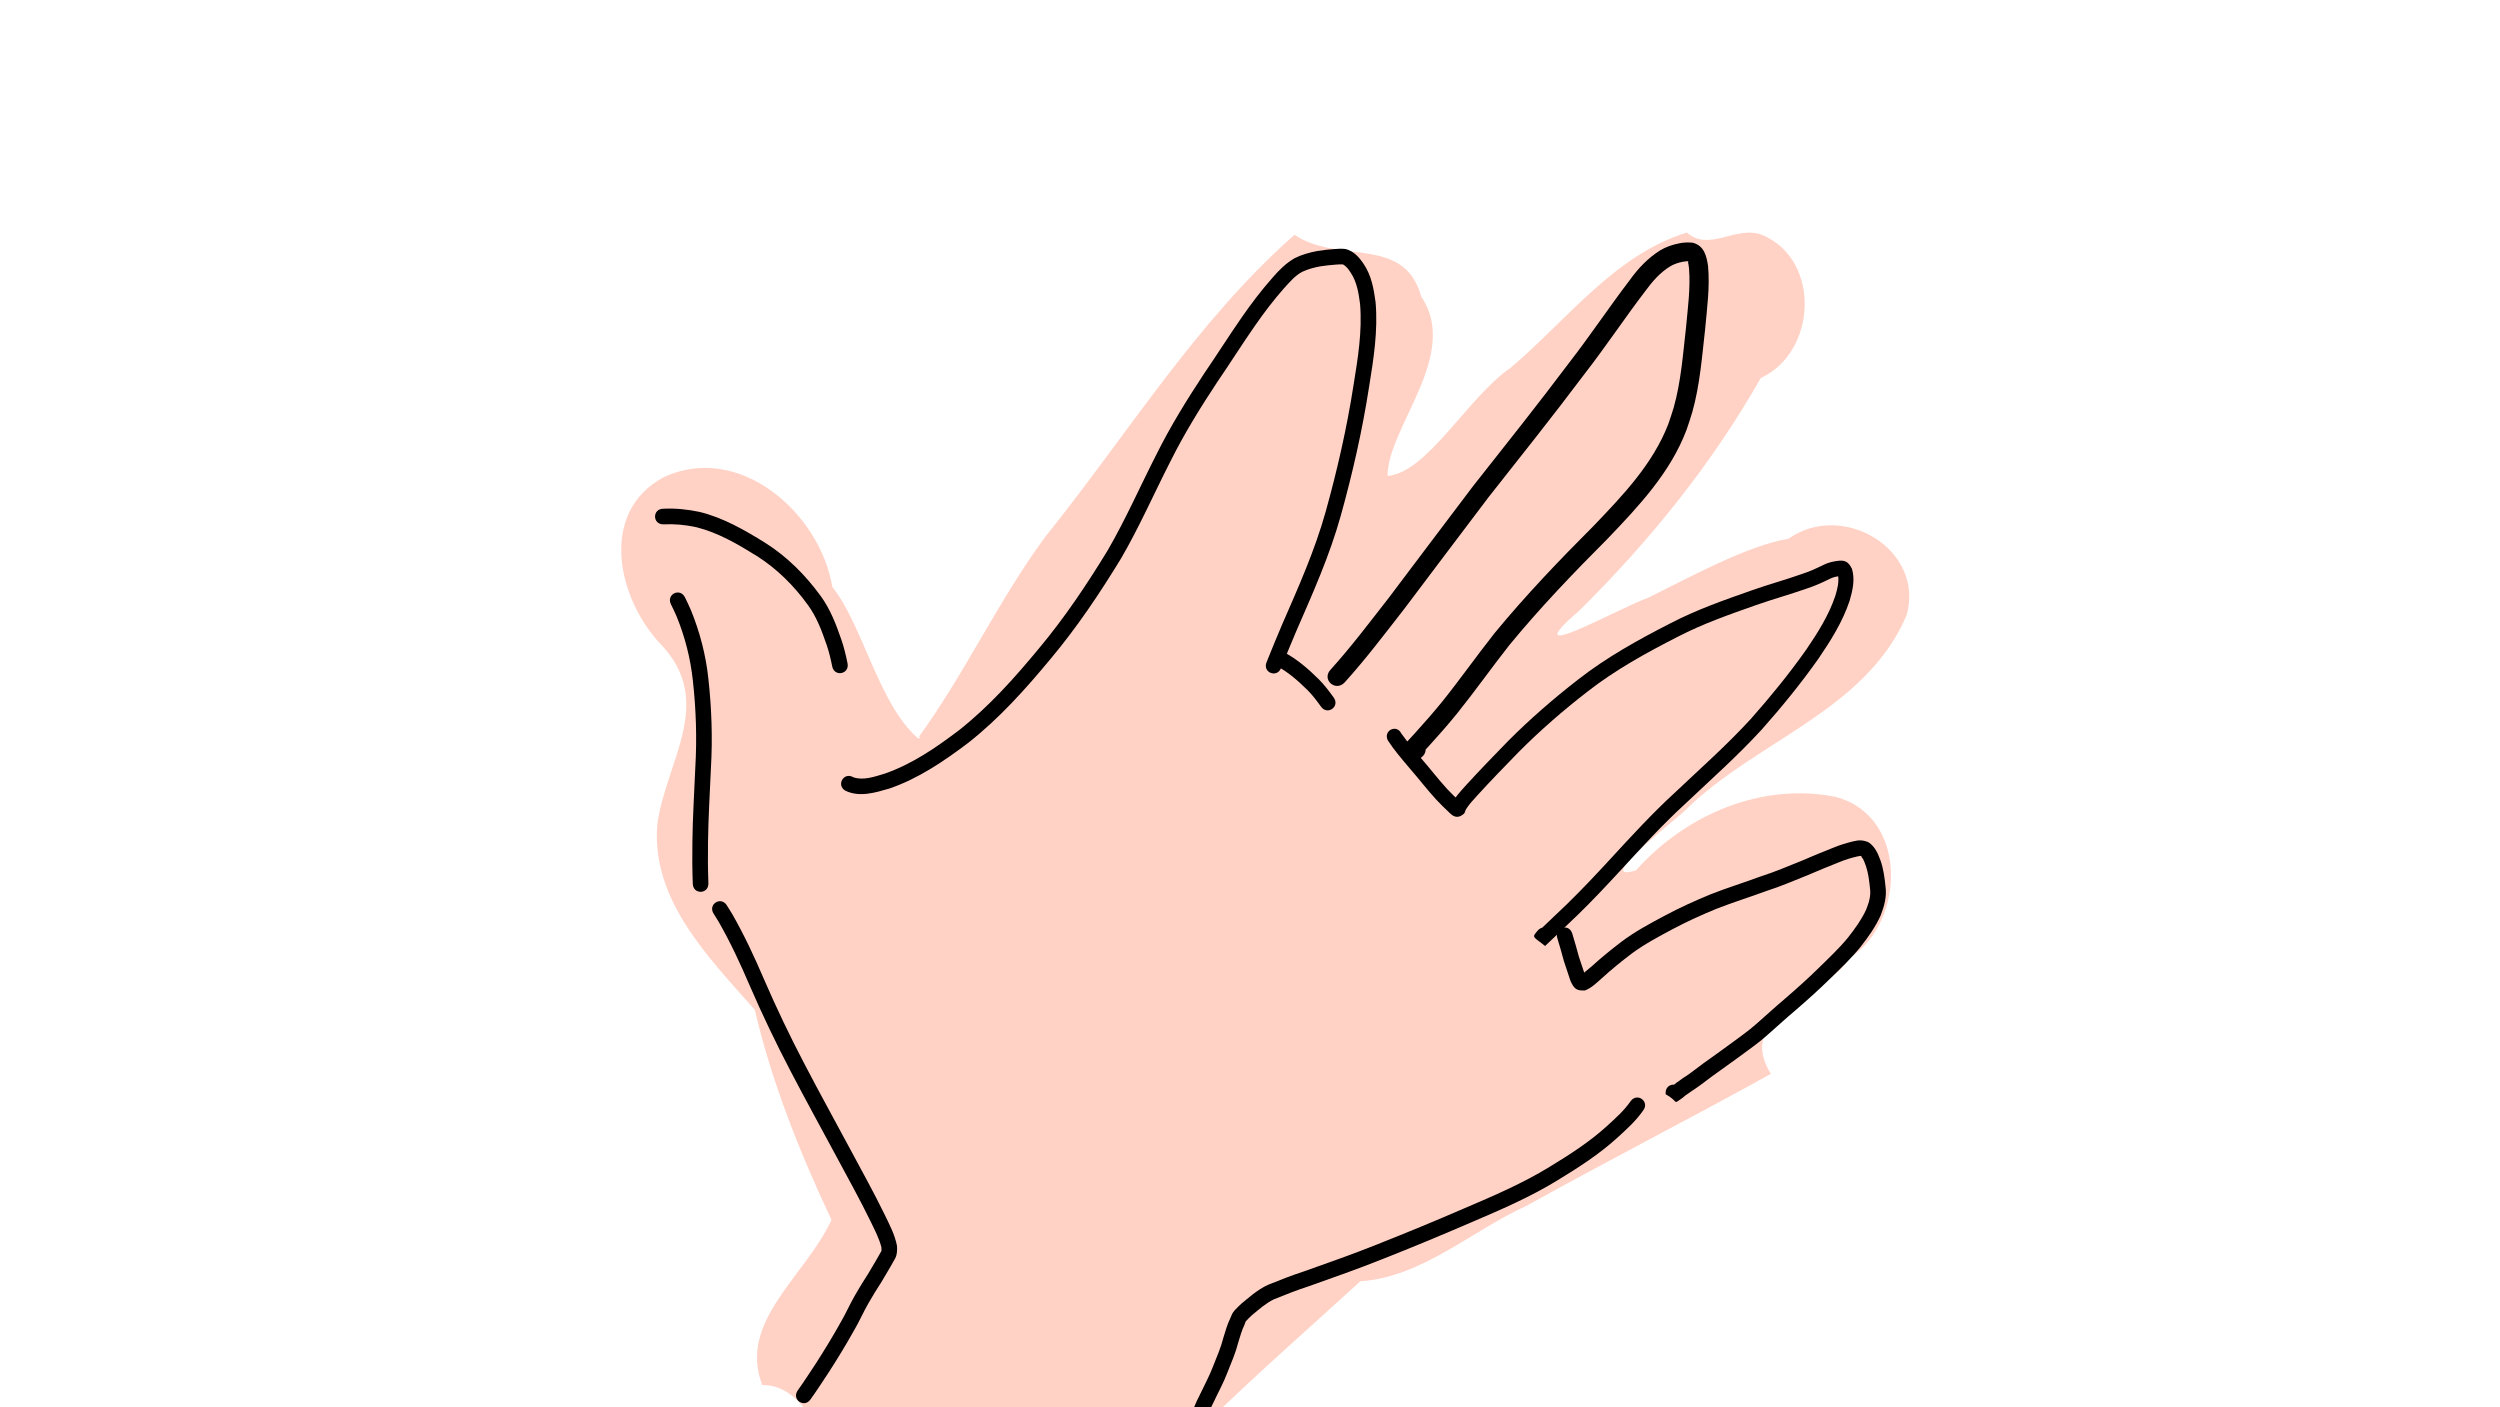
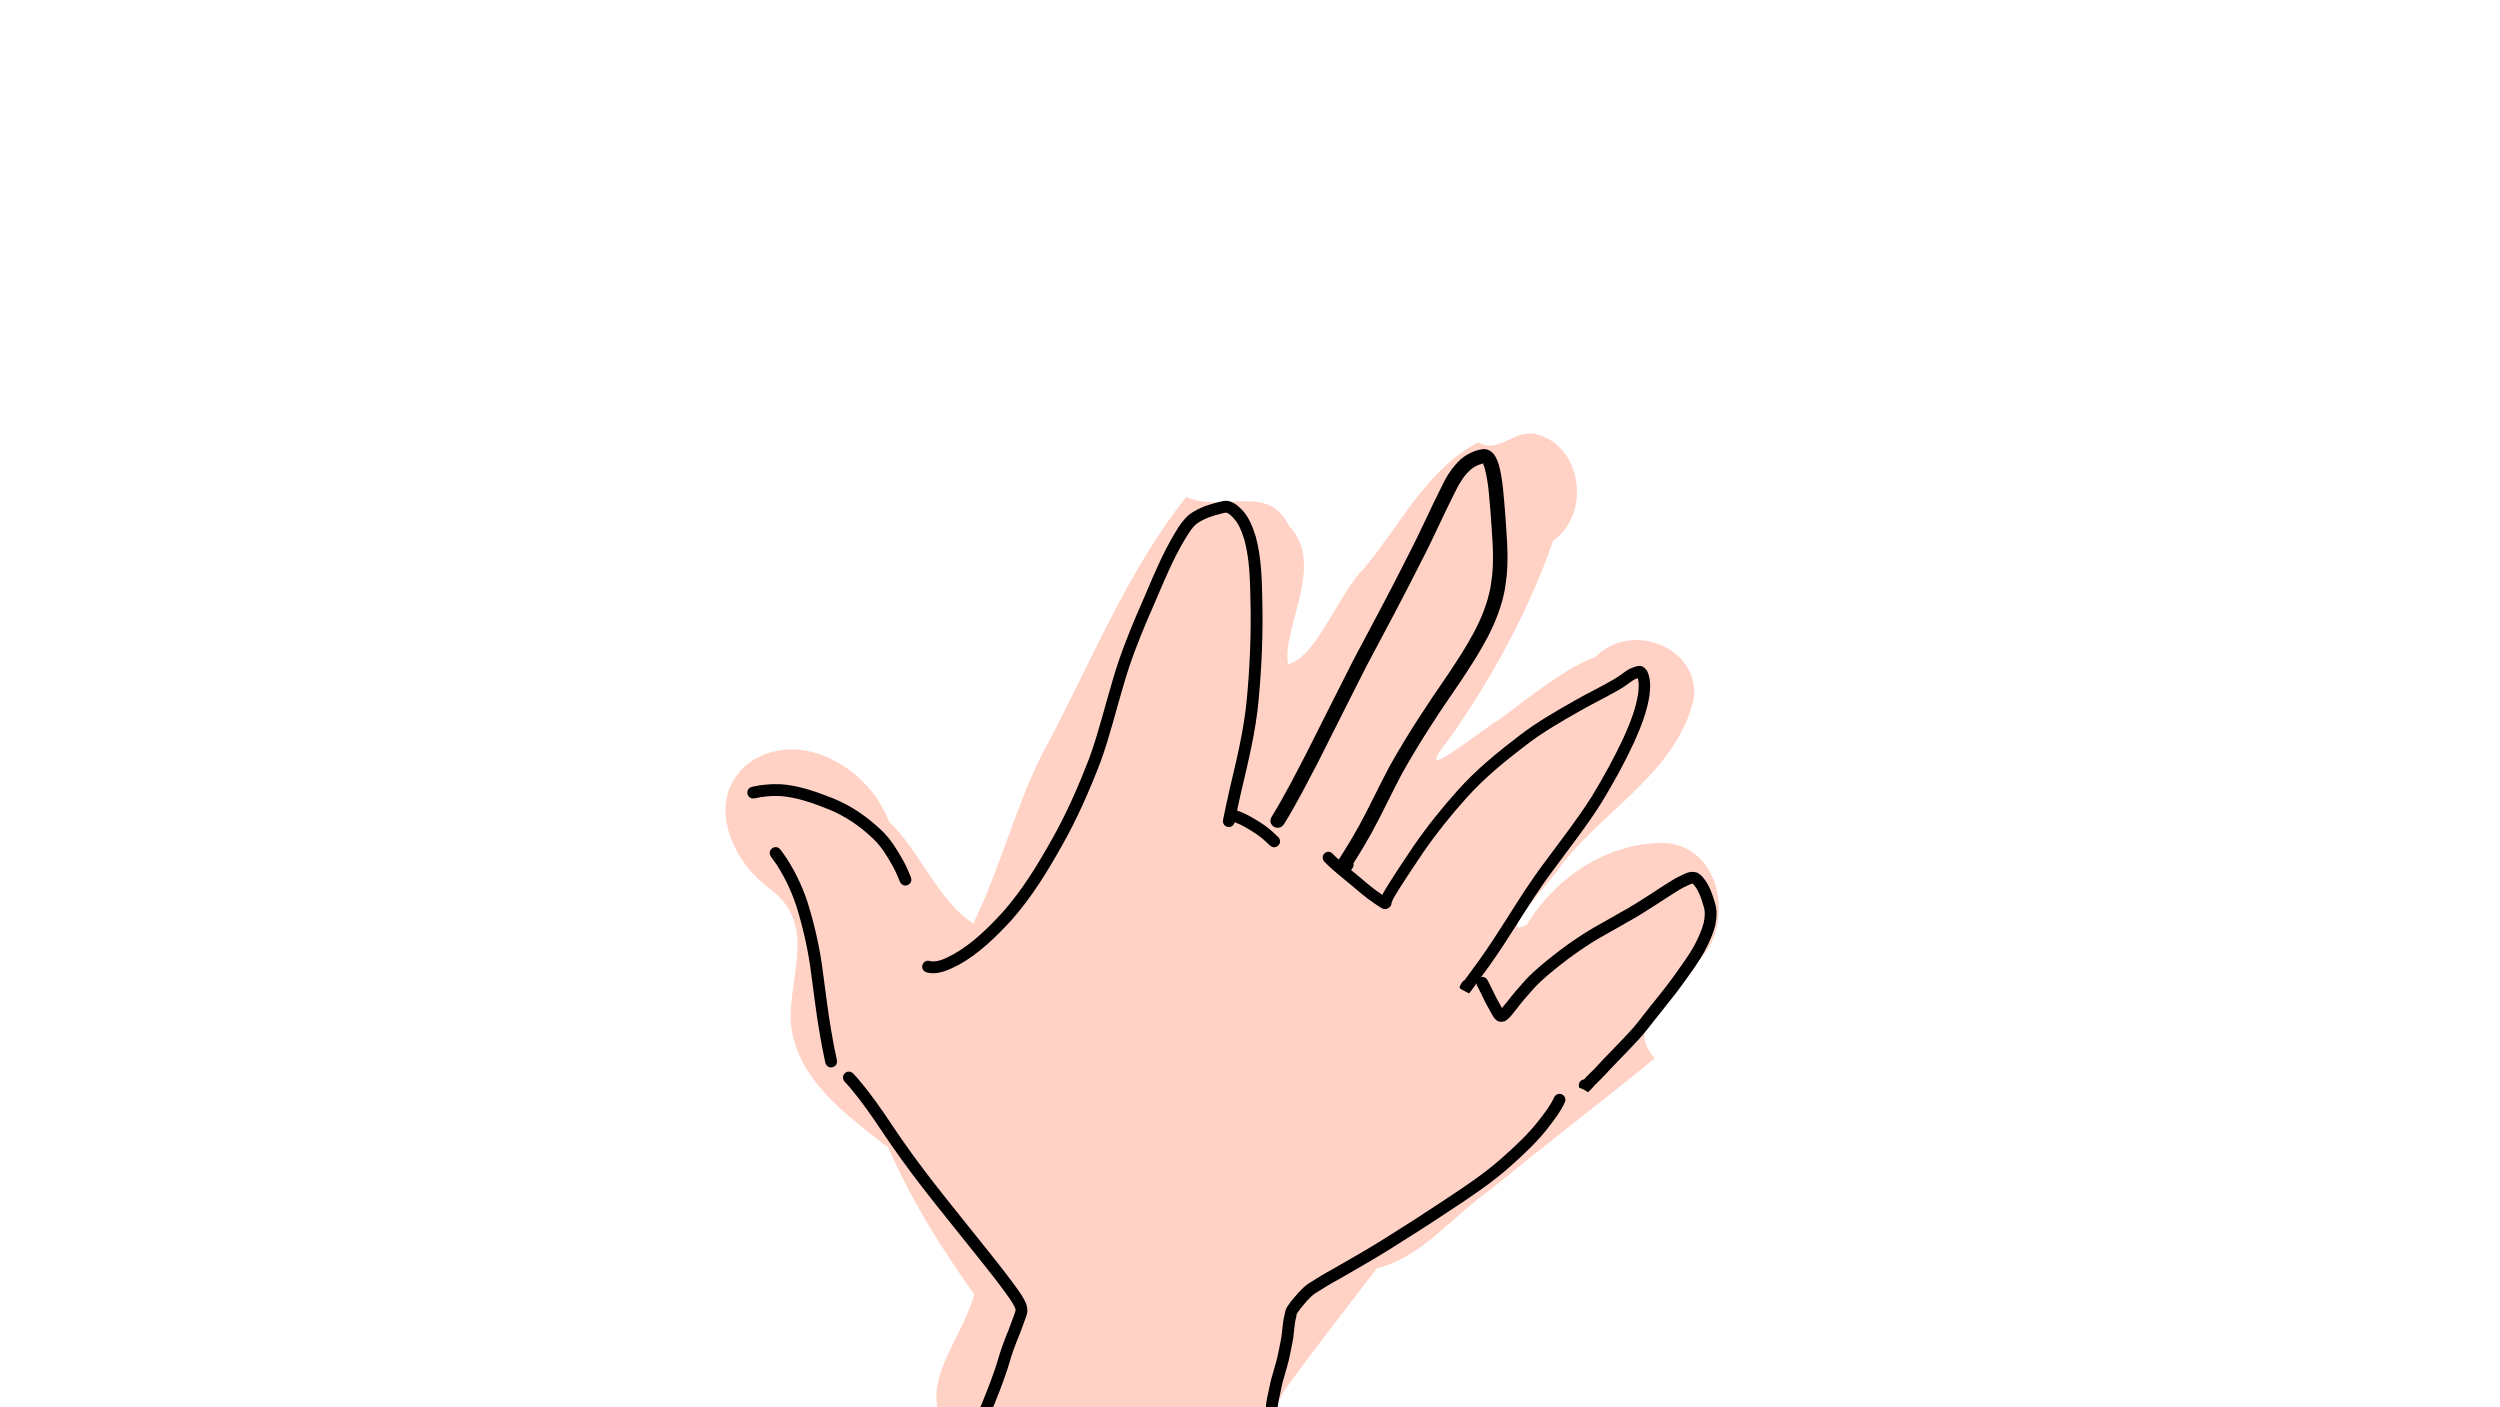
<svg xmlns="http://www.w3.org/2000/svg" width="1280" height="720" viewBox="0 0 1280 720" id="svg4384" version="1.1">
  <defs id="defs4386" />
  <g id="layer1" transform="translate(0,-332.3622)">
-     <path style="opacity:1;fill:#ffd2c5;fill-opacity:1;fill-rule:nonzero;stroke:none;stroke-width:10;stroke-linecap:butt;stroke-linejoin:miter;stroke-miterlimit:4;stroke-dasharray:none;stroke-dashoffset:0;stroke-opacity:1" d="m 863.646,451.423 c -37.177,11.518 -61.546,45.112 -90.356,69.354 -21.44,14.608 -42.602,53.724 -62.873,55.249 0.043,-24.878 37.445,-62.265 17.208,-91.896 -8.633,-31.518 -42.226,-16.332 -64.83,-31.555 -50.478,44.493 -85.664,102.476 -127.512,154.496 -24.247,32.8 -41.319,70.402 -65.336,103.221 -20.028,-17.327 -28.159,-57.859 -43.799,-77.418 -6.232,-37.733 -47.487,-74.178 -86.254,-56.243 -34.125,18.309 -23.436,63.498 -0.643,86.575 26.685,29.231 1.626,59.506 -2.666,90.909 -3.545,38.769 26.262,68.488 49.87,95.279 8.7,37.276 23.029,72.989 39.268,107.564 -13.472,29.043 -48.104,52.101 -35.406,84.588 16.026,-0.383 26.561,17.129 27.221,24.741 32.355,-16.677 51.288,6.752 75.775,23.637 21.533,0.759 30.581,-29.514 49.875,-6.619 29.27,5.308 58.387,2.637 76.473,-24.272 24.971,-24.245 51.14,-47.188 76.836,-70.649 31.775,-2.171 56.971,-25.943 85.221,-38.722 41.232,-22.923 84.366,-45.008 124.955,-67.47 -18.786,-30.319 26.979,-38.283 40.773,-59.646 28.328,-18.776 29.458,-72.635 -7.762,-82.224 -38.001,-7.496 -76.764,9.263 -102.029,37.618 -21.81,6.915 16.644,-22.973 24.81,-30.293 35.712,-35.852 92.794,-50.91 113.76,-100.387 9.317,-33.565 -32.808,-58.661 -60.477,-39.074 -20.654,3.413 -49.043,18.878 -71.946,30.244 -15.168,5.386 -69.499,36.17 -35.291,6.669 35.97,-35.542 68.016,-75.162 93.007,-119.197 28.606,-13.156 31.013,-60.221 0.957,-73.169 -13.517,-5.396 -27.257,8.922 -38.828,-1.311 z m -24.121,20.277 c -0.266,1.502 -3.114,4.491 0,0 z M 351.643,636.606 c 1.609,1.41 0.646,0.753 0,0 z m 595.539,33.115 c -0.16,0.242 -1.129,0.279 0,0 z M 470.979,709.544 c 0.483,1.632 -2.452,0.606 0,0 z" id="path4960" />
-     <path style="opacity:1;fill:black;fill-opacity:1;fill-rule:nonzero;stroke:none;stroke-width:10;stroke-linecap:butt;stroke-linejoin:miter;stroke-miterlimit:4;stroke-dasharray:none;stroke-dashoffset:0;stroke-opacity:1" id="path4936" d="m 408.369,1044.355 c 3.257,-4.525 6.24,-9.232 9.337,-13.866 4.318,-6.741 8.508,-13.561 12.406,-20.554 2.825,-4.775 5.018,-9.87 7.802,-14.666 2.089,-3.704 4.377,-7.294 6.669,-10.876 1.522,-2.591 3.037,-5.181 4.574,-7.763 0.762,-1.3 1.497,-2.616 2.221,-3.937 -0.132,-0.005 0.005,-1.233 -0.086,-1.723 -1.234,-4.713 -3.542,-9.091 -5.657,-13.456 -5.338,-10.955 -11.275,-21.601 -17.029,-32.339 -7.928,-14.778 -16.048,-29.453 -23.795,-44.327 -7.497,-14.33 -14.484,-28.918 -20.911,-43.757 -4.822,-11.236 -9.952,-22.337 -16.047,-32.943 -0.837,-1.343 -1.674,-2.686 -2.511,-4.03 -2.989,-4.802 3.802,-9.03 6.792,-4.228 l 0,0 c 0.886,1.425 1.772,2.851 2.659,4.276 6.23,10.874 11.522,22.228 16.45,33.746 6.348,14.666 13.259,29.079 20.665,43.24 7.732,14.847 15.839,29.492 23.751,44.243 5.806,10.834 11.795,21.576 17.178,32.631 2.525,5.214 5.329,10.474 6.423,16.211 0.139,2.163 0.113,4.31 -0.865,6.3 -0.771,1.406 -1.553,2.805 -2.365,4.188 -1.583,2.652 -3.131,5.322 -4.707,7.979 -2.232,3.487 -4.461,6.981 -6.493,10.589 -2.772,4.744 -4.901,9.821 -7.729,14.537 -4.006,7.179 -8.303,14.186 -12.743,21.105 -3.097,4.629 -6.075,9.335 -9.331,13.856 -3.138,4.707 -9.794,0.269 -6.656,-4.438 z" />
-     <path style="opacity:1;fill:black;fill-opacity:1;fill-rule:nonzero;stroke:none;stroke-width:10;stroke-linecap:butt;stroke-linejoin:miter;stroke-miterlimit:4;stroke-dasharray:none;stroke-dashoffset:0;stroke-opacity:1" id="path4938" d="m 354.706,784.835 c -0.275,-7.139 -0.316,-14.274 -0.198,-21.416 0.142,-12.716 0.966,-25.41 1.492,-38.112 0.876,-14.906 0.38,-29.784 -1.268,-44.61 -1.222,-11.314 -4.037,-22.301 -8.342,-32.816 -1.967,-4.337 -0.997,-2.28 -2.893,-6.179 -2.471,-5.089 4.725,-8.583 7.196,-3.495 l 0,0 c 2.031,4.186 0.99,1.971 3.104,6.653 4.553,11.21 7.597,22.9 8.885,34.955 1.682,15.229 2.208,30.512 1.31,45.822 -0.524,12.636 -1.344,25.264 -1.487,37.914 -0.117,7.03 -0.075,14.053 0.197,21.08 0.144,5.655 -7.853,5.859 -7.997,0.204 z" />
-     <path style="opacity:1;fill:black;fill-opacity:1;fill-rule:nonzero;stroke:none;stroke-width:10;stroke-linecap:butt;stroke-linejoin:miter;stroke-miterlimit:4;stroke-dasharray:none;stroke-dashoffset:0;stroke-opacity:1" id="path4940" d="m 339.624,592.833 c 6.265,-0.319 12.385,0.34 18.511,1.617 12.156,2.956 23.04,9.261 33.576,15.79 11.289,7.127 20.641,16.522 28.462,27.253 4.882,6.7 7.846,14.366 10.519,22.127 1.423,4.026 2.39,8.186 3.245,12.363 1.133,5.542 -6.705,7.145 -7.838,1.603 l 0,0 c -0.784,-3.838 -1.661,-7.662 -2.971,-11.361 -2.415,-7.013 -5.016,-13.972 -9.428,-20.032 -7.174,-9.92 -15.816,-18.566 -26.206,-25.156 -9.741,-6.051 -19.788,-11.952 -31.014,-14.761 -5.579,-1.2 -11.146,-1.736 -16.856,-1.444 -5.657,0 -5.657,-8 0,-8 z" />
-     <path style="opacity:1;fill:black;fill-opacity:1;fill-rule:nonzero;stroke:none;stroke-width:10;stroke-linecap:butt;stroke-linejoin:miter;stroke-miterlimit:4;stroke-dasharray:none;stroke-dashoffset:0;stroke-opacity:1" id="path4942" d="m 436.921,730.325 c 5.211,1.815 11.103,-0.399 16.118,-1.89 13.98,-4.871 26.122,-13.235 37.825,-22.085 15.438,-12.159 28.569,-26.859 41.045,-41.954 13.199,-15.778 24.628,-32.866 35.32,-50.405 9.162,-15.852 16.529,-32.632 24.844,-48.924 7.158,-14.397 15.618,-28.076 24.467,-41.48 6.566,-9.583 12.746,-19.426 19.385,-28.959 4.828,-6.967 9.972,-13.721 15.585,-20.074 3.355,-3.898 6.962,-7.502 11.446,-10.059 3.645,-1.787 7.512,-2.865 11.484,-3.611 2.966,-0.495 5.958,-0.796 8.955,-1.022 1.867,-0.175 3.711,-0.223 5.57,-9e-4 4.184,1.092 6.881,4.183 9.217,7.627 3.964,5.84 5.186,12.689 6.11,19.541 1.301,14.613 -1.017,29.178 -3.35,43.56 -3.45,22.257 -8.445,44.201 -14.489,65.884 -5.668,20.33 -14.294,39.606 -22.702,58.901 -2.709,6.318 -5.29,12.69 -7.864,19.064 -2.118,5.245 -9.536,2.25 -7.418,-2.996 l 0,0 c 2.601,-6.441 5.21,-12.88 7.948,-19.264 8.26,-18.956 16.753,-37.885 22.33,-57.854 5.97,-21.396 10.892,-43.054 14.298,-65.017 2.213,-13.609 4.454,-27.388 3.317,-41.221 -0.74,-5.638 -1.591,-11.328 -4.833,-16.154 -1.088,-1.667 -2.127,-3.168 -3.88,-4.178 -1.104,-0.092 -2.456,-0.005 -3.653,0.087 -2.708,0.204 -5.412,0.472 -8.094,0.91 -3.138,0.576 -6.181,1.394 -9.083,2.751 -3.76,1.947 -6.481,5.299 -9.316,8.353 -5.414,6.117 -10.358,12.637 -15.014,19.347 -6.604,9.477 -12.74,19.269 -19.273,28.795 -8.688,13.154 -16.994,26.578 -24.018,40.709 -8.409,16.47 -15.846,33.442 -25.139,49.452 -10.896,17.863 -22.541,35.266 -35.985,51.338 -12.879,15.567 -26.441,30.717 -42.388,43.239 -12.481,9.42 -25.463,18.274 -40.392,23.377 -7.243,2.107 -15.278,4.592 -22.489,1.075 -4.851,-2.91 -0.735,-9.77 4.116,-6.86 z" />
-     <path style="opacity:1;fill:black;fill-opacity:1;fill-rule:nonzero;stroke:none;stroke-width:10;stroke-linecap:butt;stroke-linejoin:miter;stroke-miterlimit:4;stroke-dasharray:none;stroke-dashoffset:0;stroke-opacity:1" id="path4944" d="m 657.998,666.617 c 6.43,3.479 11.886,8.309 17.075,13.391 2.918,2.895 5.388,6.183 7.788,9.506 3.309,4.588 -3.179,9.268 -6.488,4.68 l 0,0 c -2.131,-2.958 -4.31,-5.894 -6.9,-8.474 -4.735,-4.649 -9.698,-9.086 -15.59,-12.243 -4.851,-2.91 -0.735,-9.77 4.116,-6.86 z" />
-     <path style="opacity:1;fill:black;fill-opacity:1;fill-rule:nonzero;stroke:none;stroke-width:10;stroke-linecap:butt;stroke-linejoin:miter;stroke-miterlimit:4;stroke-dasharray:none;stroke-dashoffset:0;stroke-opacity:1" id="path4946" d="m 681.216,675.282 c 10.576,-11.721 20.069,-24.327 29.765,-36.742 14.464,-19.09 28.766,-38.296 43.281,-57.35 16.535,-20.97 33.191,-41.847 49.212,-63.198 10.719,-13.798 20.372,-28.342 30.963,-42.227 4.28,-5.975 9.295,-11.278 15.579,-15.226 2.936,-1.759 6.185,-2.861 9.536,-3.553 2.346,-0.497 4.697,-0.595 7.074,-0.369 5.916,1.522 7.125,6.75 7.901,11.984 0.984,10.766 -0.532,21.595 -1.501,32.317 -1.605,14.164 -2.674,28.533 -6.538,42.336 -0.865,3.089 -1.975,6.106 -2.963,9.159 -8.247,21.841 -24.355,38.983 -40.346,55.682 -17.52,17.545 -34.665,35.42 -50.376,54.545 -9.157,11.63 -17.67,23.714 -26.953,35.249 -4.44,5.456 -9.091,10.74 -13.815,15.961 -1.33,1.465 -2.67,2.922 -4.018,4.371 -0.26,0.28 -0.522,0.558 -0.783,0.837 1.267,-2.377 1.232,-2.966 1.17,-1.615 -6.956,-4.688 -8.688,-2.56 -6.721,-4.832 5.422,-4.246 11.558,3.257 6.137,7.503 l 0,0 c -3.687,2.715 -0.824,1.21 -9.228,-3.081 0.076,-1.715 0.255,-2.876 1.419,-4.487 0.249,-0.265 0.497,-0.529 0.744,-0.795 1.318,-1.416 2.627,-2.841 3.927,-4.273 4.599,-5.082 9.129,-10.225 13.452,-15.535 9.306,-11.559 17.819,-23.684 27.015,-35.326 15.876,-19.308 33.162,-37.385 50.865,-55.095 14.994,-15.641 30.258,-31.624 38.152,-52.024 0.918,-2.804 1.951,-5.574 2.753,-8.411 3.776,-13.363 4.746,-27.299 6.323,-41.015 0.903,-10.002 2.329,-20.1 1.556,-30.147 -0.095,-0.713 -0.173,-1.428 -0.285,-2.138 -0.237,-1.502 -0.61,-1.611 0.658,-1.665 -0.925,-0.064 -2.477,0.022 -3.626,0.274 -2.203,0.436 -4.35,1.132 -6.288,2.27 -5.334,3.212 -9.322,7.914 -12.952,12.849 -10.58,13.862 -20.206,28.394 -30.917,42.166 -16.037,21.369 -32.7,42.269 -49.254,63.254 -14.539,19.084 -28.862,38.323 -43.351,57.442 -9.865,12.632 -19.528,25.456 -30.301,37.371 -4.671,5.028 -11.938,-1.436 -7.267,-6.465 z" />
-     <path style="opacity:1;fill:black;fill-opacity:1;fill-rule:nonzero;stroke:none;stroke-width:10;stroke-linecap:butt;stroke-linejoin:miter;stroke-miterlimit:4;stroke-dasharray:none;stroke-dashoffset:0;stroke-opacity:1" id="path4948" d="m 717.466,707.895 c 3.093,4.344 6.543,8.423 9.966,12.499 4.566,5.206 8.761,10.738 13.432,15.849 2.169,2.31 4.433,4.524 6.743,6.687 -0.518,-0.319 1.158,0.952 0.831,0.767 -2.242,-1.265 -3.874,-1.358 -5.519,1.308 1.565,-4.191 4.911,-7.472 7.808,-10.744 6.917,-7.601 14.096,-14.95 21.251,-22.317 11.312,-11.385 23.399,-21.877 36.045,-31.685 14.708,-11.487 31.011,-20.484 47.531,-28.919 13.208,-6.844 27.221,-11.754 41.195,-16.668 8.633,-3.062 17.484,-5.443 26.109,-8.523 3.742,-1.186 7.284,-2.858 10.807,-4.582 2.16,-1.092 4.481,-1.645 6.853,-1.986 4.002,-0.609 5.821,0.269 7.693,4.033 1.624,5.499 0.349,11.029 -1.212,16.368 -3.585,10.737 -9.624,20.341 -15.935,29.597 -8.883,12.597 -18.623,24.538 -28.814,36.053 -12.419,13.599 -26.21,25.784 -39.554,38.415 -11.625,10.658 -22.265,22.326 -32.952,33.931 -7.164,7.754 -14.383,15.451 -21.939,22.81 -4.134,3.981 -8.3,7.928 -12.462,11.879 -1.192,1.132 -2.385,2.263 -3.577,3.394 -0.228,0.217 -0.457,0.433 -0.685,0.649 -6.124,-5.019 -7.104,-4.083 -3.656,-8.015 3.716,-4.082 9.39,1.265 5.674,5.347 l 0,0 c -2.939,2.929 -0.016,3.448 -7.289,-3.091 0.228,-0.216 0.456,-0.432 0.683,-0.648 1.191,-1.13 2.383,-2.26 3.573,-3.39 4.138,-3.929 8.28,-7.853 12.391,-11.81 7.456,-7.26 14.574,-14.858 21.643,-22.506 10.808,-11.736 21.574,-23.532 33.328,-34.312 13.178,-12.473 26.797,-24.505 39.076,-37.92 9.978,-11.265 19.507,-22.954 28.209,-35.275 5.861,-8.572 11.498,-17.457 14.885,-27.386 1.106,-3.643 2.131,-7.357 1.423,-11.194 1.313,0.952 3.262,0.639 0.554,0.867 -1.581,0.212 -3.119,0.547 -4.557,1.283 -3.781,1.85 -7.592,3.631 -11.603,4.918 -8.639,3.07 -17.489,5.488 -26.138,8.534 -13.652,4.8 -27.348,9.579 -40.253,16.264 -16.093,8.213 -31.984,16.957 -46.313,28.145 -12.364,9.578 -24.17,19.836 -35.231,30.956 -7.072,7.282 -14.167,14.545 -21.007,22.054 -2.139,2.414 -4.564,4.823 -6.127,7.673 -0.278,0.603 -0.338,1.374 -0.833,1.809 -2.643,2.32 -4.931,1.923 -7.142,-0.291 -2.459,-2.303 -4.87,-4.662 -7.176,-7.125 -4.732,-5.2 -9.02,-10.791 -13.643,-16.09 -3.824,-4.555 -7.762,-9.083 -11.003,-14.091 -2.446,-4.977 4.472,-8.496 6.917,-3.519 z" />
-     <path style="opacity:1;fill:black;fill-opacity:1;fill-rule:nonzero;stroke:none;stroke-width:10;stroke-linecap:butt;stroke-linejoin:miter;stroke-miterlimit:4;stroke-dasharray:none;stroke-dashoffset:0;stroke-opacity:1" id="path4950" d="m 804.956,810.209 c 1.286,3.992 2.321,8.055 3.466,12.089 1.08,3.258 2.168,6.514 3.261,9.769 1.372,1.872 0.206,-0.184 -1.885,-0.408 -0.08,-0.008 -0.279,0.047 -0.241,-0.025 0.017,-0.033 5.483,-4.585 5.735,-4.805 4.801,-4.379 9.855,-8.444 15.013,-12.39 6.907,-5.173 14.517,-9.261 22.118,-13.296 7.562,-4.065 15.393,-7.583 23.321,-10.861 8.427,-3.338 17.101,-5.989 25.599,-9.14 7.182,-2.295 14.109,-5.244 21.091,-8.062 5.444,-2.359 10.931,-4.61 16.45,-6.787 3.235,-1.341 6.582,-2.357 9.985,-3.163 2.759,-0.738 5.266,-0.7 7.883,0.524 3.351,2.24 4.805,5.876 6.158,9.507 1.446,4.23 2.018,8.681 2.469,13.109 0.738,5.144 -0.63,10.002 -2.464,14.75 -2.652,5.924 -6.424,11.185 -10.409,16.266 -4.72,5.83 -10.21,10.979 -15.561,16.218 -5.735,5.657 -11.751,11.021 -17.846,16.285 -4.953,4.145 -9.659,8.571 -14.54,12.797 -4.398,3.965 -9.317,7.267 -14.034,10.822 -4.632,3.366 -9.268,6.732 -13.944,10.037 -3.046,2.235 -5.996,4.617 -9.147,6.706 -1.627,0.974 -3.055,2.208 -4.668,3.211 -0.562,0.615 -1.664,1.365 -2.51,1.961 -0.334,0.235 -0.672,0.465 -1.011,0.693 -2.156,1.444 -0.382,0.028 -6.422,-3.405 -0.006,-0.182 -0.011,-0.365 -0.017,-0.547 -0.167,-5.654 7.829,-5.891 7.997,-0.236 l 0,0 c 0.003,0.12 0.006,0.239 0.01,0.359 -6.442,-2.826 -8.032,-1.473 -6.03,-2.811 0.291,-0.196 0.581,-0.394 0.869,-0.596 0.996,-0.701 1.976,-1.426 2.902,-2.22 1.555,-0.958 2.902,-2.19 4.49,-3.097 3.095,-2.005 5.925,-4.41 8.923,-6.553 4.613,-3.255 9.181,-6.581 13.75,-9.896 4.578,-3.438 9.34,-6.643 13.609,-10.479 4.886,-4.223 9.587,-8.659 14.545,-12.801 5.969,-5.155 11.862,-10.407 17.478,-15.947 5.103,-4.996 10.346,-9.898 14.866,-15.442 3.508,-4.462 6.849,-9.06 9.249,-14.235 1.411,-3.564 2.55,-7.151 1.956,-11.033 -0.379,-3.761 -0.831,-7.549 -2.018,-11.155 -0.461,-1.277 -0.926,-2.598 -1.543,-3.811 -0.236,-0.465 -0.758,-0.781 -0.892,-1.284 -0.026,-0.098 0.201,0.02 0.302,0.029 -0.885,-0.463 -0.017,-0.333 -0.098,-0.331 -0.829,0.015 -1.647,0.286 -2.463,0.391 -3.031,0.714 -6.01,1.618 -8.889,2.819 -5.5,2.168 -10.965,4.416 -16.392,6.764 -7.053,2.843 -14.049,5.824 -21.302,8.143 -8.407,3.116 -16.982,5.75 -25.325,9.033 -7.693,3.177 -15.29,6.59 -22.626,10.533 -7.213,3.828 -14.445,7.689 -21.009,12.584 -5.026,3.844 -9.949,7.802 -14.624,12.072 -2.811,2.442 -5.471,5.26 -9.02,6.605 -4.504,0.282 -5.637,-1.017 -7.423,-4.859 -1.132,-3.374 -2.265,-6.748 -3.372,-10.13 -1.112,-3.918 -2.115,-7.864 -3.359,-11.743 -1.789,-5.367 5.801,-7.896 7.589,-2.53 z" />
-     <path style="opacity:1;fill:black;fill-opacity:1;fill-rule:nonzero;stroke:none;stroke-width:10;stroke-linecap:butt;stroke-linejoin:miter;stroke-miterlimit:4;stroke-dasharray:none;stroke-dashoffset:0;stroke-opacity:1" id="path4952" d="m 841.253,900.99 c -3.613,5.239 -8.386,9.509 -13.054,13.777 -9.337,8.554 -20.021,15.366 -30.786,21.942 -14.023,8.579 -29.128,15.097 -44.212,21.532 -15.05,6.518 -30.199,12.785 -45.451,18.814 -12.333,4.94 -24.875,9.327 -37.389,13.778 -6.129,1.988 -12.123,4.33 -18.086,6.761 -2.155,0.995 -4.064,2.391 -5.971,3.787 -1.748,1.442 -3.552,2.826 -5.262,4.311 -0.893,0.801 -1.74,1.651 -2.568,2.518 -0.202,0.211 -0.399,0.426 -0.596,0.641 -0.206,0.185 -0.083,0.279 -0.654,1.692 -1.448,2.891 -2.243,6.045 -3.22,9.114 -1.323,5.206 -3.445,10.145 -5.438,15.117 -1.994,5.357 -4.793,10.347 -7.202,15.515 -1.824,3.413 -3.12,7.053 -4.595,10.617 -0.838,1.801 -1.524,3.666 -2.188,5.536 -0.188,0.532 -0.37,1.066 -0.549,1.601 -0.018,0.053 -0.035,0.106 -0.052,0.159 -1.768,5.373 -9.367,2.873 -7.599,-2.5 l 0,0 c 0.02,-0.062 0.041,-0.123 0.061,-0.185 0.196,-0.586 0.395,-1.171 0.601,-1.753 0.712,-2.003 1.449,-4.001 2.341,-5.932 1.534,-3.66 2.849,-7.417 4.732,-10.926 2.352,-5.031 5.071,-9.896 7.025,-15.108 1.921,-4.791 3.975,-9.547 5.24,-14.567 1.042,-3.271 1.908,-6.63 3.439,-9.717 0.583,-1.413 1.104,-2.89 2.139,-4.044 0.241,-0.264 0.483,-0.526 0.73,-0.784 1.018,-1.065 2.061,-2.106 3.164,-3.082 1.885,-1.587 3.797,-3.145 5.727,-4.679 2.433,-1.778 4.902,-3.519 7.674,-4.738 6.075,-2.476 12.183,-4.86 18.425,-6.89 12.427,-4.42 24.881,-8.775 37.129,-13.681 15.185,-6.003 30.268,-12.243 45.252,-18.733 14.728,-6.283 29.486,-12.63 43.181,-21.001 10.33,-6.307 20.598,-12.819 29.56,-21.022 4.367,-3.986 8.843,-7.957 12.203,-12.868 3.534,-4.417 9.781,0.58 6.247,4.998 z" />
+     <path style="opacity:1;fill:#ffd2c5;fill-opacity:1;fill-rule:nonzero;stroke:none;stroke-width:10;stroke-linecap:butt;stroke-linejoin:miter;stroke-miterlimit:4;stroke-dasharray:none;stroke-dashoffset:0;stroke-opacity:1" d="m 756.903,558.811 c -26.163,13.619 -39.788,41.966 -57.99,63.94 -14.01,13.793 -24.497,45.824 -39.406,49.703 -3.334,-18.556 19.496,-51.495 0.397,-70.851 -10.702,-22.334 -33.696,-6.465 -52.61,-14.757 -31.619,40.006 -50.01,88.002 -74.175,132.454 -13.642,27.739 -21.284,58.086 -34.751,85.807 -17.278,-10.21 -28.826,-39.333 -43.134,-51.801 -9.752,-27.293 -45.446,-48.886 -71.926,-30.267 -22.968,18.27 -8.883,50.518 11.235,64.642 23.853,18.185 9.264,44.15 10.313,68.147 2.602,29.388 28.849,47.515 50.077,64.297 11.531,26.618 27.048,51.309 43.834,74.893 -6.116,23.479 -28.819,45.358 -14.956,67.864 11.898,-2.454 22.123,9.178 23.645,14.765 21.869,-16.813 39.157,-1.905 59.7,7.372 16.159,-2.348 18.809,-26.145 36.294,-11.684 22.544,0 43.893,-5.934 53.739,-28.446 15.339,-21.457 31.748,-42.106 47.733,-63.076 23.399,-5.918 38.97,-27.054 58.306,-40.404 27.643,-22.672 56.818,-44.976 84.044,-67.216 -18.11,-20.065 14.937,-32.196 22.332,-49.993 18.582,-17.834 12.137,-58.147 -16.913,-60.26 -29.35,-0.447 -55.986,17.294 -70.988,41.855 -15.327,8.107 9.302,-19.382 14.401,-25.945 21.778,-31.566 62.304,-50.517 71.242,-90.246 2.406,-26.288 -32.401,-39.302 -50.382,-20.953 -14.939,5.339 -34.014,20.713 -49.555,32.287 -10.581,6.068 -46.928,36.374 -25.413,9.748 22.012,-31.369 40.547,-65.248 53.223,-101.464 19.55,-13.681 14.976,-49.1 -9.187,-54.688 -10.809,-2.194 -19.117,10.341 -29.13,4.276 z m -15.242,18.384 c 0.005,1.156 -1.714,3.77 0,0 z M 400.183,766.172 c 1.39,0.833 0.584,0.474 0,0 z m 448.546,-55.889 c -0.087,0.202 -0.804,0.361 0,0 z m -349.694,94.128 c 0.581,1.151 -1.746,0.784 0,0 z" id="path4960" />
+     <path style="opacity:1;fill:black;fill-opacity:1;fill-rule:nonzero;stroke:none;stroke-width:10;stroke-linecap:butt;stroke-linejoin:miter;stroke-miterlimit:4;stroke-dasharray:none;stroke-dashoffset:0;stroke-opacity:1" id="path4936" d="m 497.653,1062.535 c 1.816,-3.815 3.403,-7.728 5.086,-11.602 2.307,-5.611 4.509,-11.263 6.47,-17.005 1.46,-3.943 2.406,-8.039 3.833,-11.992 1.056,-3.045 2.276,-6.031 3.501,-9.012 0.784,-2.138 1.564,-4.274 2.36,-6.407 0.392,-1.073 0.762,-2.153 1.124,-3.236 -0.099,0.014 -0.163,-0.92 -0.297,-1.273 -1.558,-3.347 -3.871,-6.299 -6.039,-9.268 -5.463,-7.446 -11.33,-14.582 -17.074,-21.809 -7.911,-9.946 -15.951,-19.79 -23.741,-29.833 -7.529,-9.671 -14.713,-19.603 -21.513,-29.798 -5.116,-7.726 -10.443,-15.309 -16.423,-22.393 -0.806,-0.888 -1.612,-1.777 -2.418,-2.665 -2.879,-3.176 1.613,-7.248 4.492,-4.071 l 0,0 c 0.854,0.943 1.707,1.886 2.561,2.829 6.117,7.265 11.599,15.015 16.832,22.937 6.718,10.076 13.821,19.889 21.26,29.446 7.774,10.024 15.801,19.848 23.697,29.776 5.795,7.293 11.714,14.492 17.224,22.007 2.588,3.547 5.39,7.089 6.983,11.219 0.397,1.594 0.668,3.198 0.207,4.815 -0.384,1.153 -0.779,2.302 -1.197,3.443 -0.822,2.191 -1.614,4.392 -2.43,6.586 -1.192,2.902 -2.382,5.809 -3.409,8.774 -1.425,3.913 -2.325,7.987 -3.796,11.886 -2.016,5.895 -4.272,11.701 -6.646,17.461 -1.683,3.871 -3.267,7.783 -5.083,11.595 -1.703,3.934 -7.267,1.526 -5.564,-2.408 z" />
+     <path style="opacity:1;fill:black;fill-opacity:1;fill-rule:nonzero;stroke:none;stroke-width:10;stroke-linecap:butt;stroke-linejoin:miter;stroke-miterlimit:4;stroke-dasharray:none;stroke-dashoffset:0;stroke-opacity:1" id="path4938" d="m 422.524,876.284 c -1.171,-5.286 -2.167,-10.6 -3.046,-15.942 -1.615,-9.501 -2.718,-19.078 -4.044,-28.621 -1.364,-11.233 -3.747,-22.26 -6.981,-33.092 -2.442,-8.271 -6.028,-16.083 -10.66,-23.34 -2.053,-2.968 -1.052,-1.565 -2.993,-4.216 -2.531,-3.46 2.362,-7.039 4.893,-3.579 l 0,0 c 2.081,2.847 1.005,1.336 3.215,4.541 4.912,7.743 8.763,16.048 11.355,24.862 3.315,11.128 5.775,22.453 7.177,33.99 1.319,9.493 2.416,19.02 4.022,28.472 0.864,5.258 1.846,10.488 2.999,15.692 0.873,4.197 -5.063,5.431 -5.936,1.234 z" />
+     <path style="opacity:1;fill:black;fill-opacity:1;fill-rule:nonzero;stroke:none;stroke-width:10;stroke-linecap:butt;stroke-linejoin:miter;stroke-miterlimit:4;stroke-dasharray:none;stroke-dashoffset:0;stroke-opacity:1" id="path4940" d="m 385.298,735.158 c 4.629,-1.086 9.281,-1.422 14.022,-1.299 9.464,0.559 18.433,3.788 27.173,7.231 9.382,3.787 17.626,9.527 24.91,16.47 4.547,4.335 7.794,9.65 10.838,15.076 1.606,2.81 2.89,5.781 4.093,8.779 1.595,3.979 -4.033,6.235 -5.627,2.256 l 0,0 c -1.104,-2.755 -2.275,-5.489 -3.753,-8.069 -2.75,-4.902 -5.631,-9.739 -9.741,-13.661 -6.692,-6.426 -14.305,-11.704 -22.945,-15.212 -8.082,-3.194 -16.372,-6.235 -25.123,-6.81 -4.322,-0.14 -8.546,0.214 -12.764,1.204 -4.218,0.765 -5.301,-5.2 -1.082,-5.965 z" />
+     <path style="opacity:1;fill:black;fill-opacity:1;fill-rule:nonzero;stroke:none;stroke-width:10;stroke-linecap:butt;stroke-linejoin:miter;stroke-miterlimit:4;stroke-dasharray:none;stroke-dashoffset:0;stroke-opacity:1" id="path4942" d="m 476.452,824.514 c 4.131,0.649 8.225,-1.8 11.763,-3.59 9.765,-5.523 17.687,-13.403 25.216,-21.586 9.866,-11.156 17.668,-23.893 24.928,-36.837 7.707,-13.551 13.917,-27.839 19.517,-42.364 4.687,-13.059 7.91,-26.569 11.905,-39.842 3.389,-11.703 7.847,-23.048 12.631,-34.24 3.6,-8.034 6.876,-16.21 10.536,-24.217 2.658,-5.848 5.579,-11.58 8.905,-17.077 1.974,-3.36 4.176,-6.536 7.174,-9.049 2.476,-1.826 5.213,-3.153 8.075,-4.246 2.145,-0.77 4.335,-1.4 6.539,-1.974 1.368,-0.383 2.737,-0.668 4.153,-0.754 3.267,0.249 5.697,2.188 7.905,4.44 3.746,3.819 5.584,8.76 7.2,13.744 2.947,10.72 3.19,21.894 3.396,32.934 0.439,17.062 -0.316,34.101 -1.889,51.087 -1.476,15.926 -5.299,31.466 -8.958,46.992 -1.165,5.078 -2.228,10.178 -3.284,15.279 -0.87,4.198 -6.806,2.968 -5.937,-1.23 l 0,0 c 1.068,-5.155 2.142,-10.309 3.32,-15.44 3.594,-15.252 7.366,-30.516 8.822,-46.161 1.557,-16.762 2.296,-33.577 1.864,-50.415 -0.192,-10.447 -0.385,-21.024 -3.105,-31.186 -1.315,-4.104 -2.719,-8.231 -5.79,-11.391 -1.037,-1.095 -2.015,-2.074 -3.458,-2.591 -0.836,0.081 -1.832,0.329 -2.712,0.559 -1.992,0.518 -3.972,1.084 -5.912,1.774 -2.262,0.854 -4.42,1.876 -6.401,3.28 -2.54,1.961 -4.115,4.828 -5.816,7.489 -3.21,5.294 -6.014,10.824 -8.577,16.458 -3.642,7.96 -6.892,16.092 -10.475,24.079 -4.698,10.984 -9.075,22.118 -12.401,33.605 -4.042,13.419 -7.291,27.08 -12.054,40.275 -5.707,14.793 -12.036,29.346 -19.886,43.149 -7.497,13.351 -15.559,26.482 -25.756,37.977 -8.032,8.713 -16.514,17.072 -26.955,22.896 -5.116,2.551 -10.771,5.492 -16.624,3.844 -4.011,-1.514 -1.87,-7.186 2.141,-5.672 z" />
+     <path style="opacity:1;fill:black;fill-opacity:1;fill-rule:nonzero;stroke:none;stroke-width:10;stroke-linecap:butt;stroke-linejoin:miter;stroke-miterlimit:4;stroke-dasharray:none;stroke-dashoffset:0;stroke-opacity:1" id="path4944" d="m 632.678,747.097 c 5.265,1.724 9.988,4.588 14.544,7.675 2.568,1.764 4.854,3.881 7.093,6.034 3.088,2.973 -1.116,7.341 -4.205,4.368 l 0,0 c -1.989,-1.917 -4.012,-3.812 -6.292,-5.385 -4.16,-2.826 -8.461,-5.463 -13.281,-7.02 -4.011,-1.514 -1.87,-7.186 2.141,-5.672 z" />
+     <path style="opacity:1;fill:black;fill-opacity:1;fill-rule:nonzero;stroke:none;stroke-width:10;stroke-linecap:butt;stroke-linejoin:miter;stroke-miterlimit:4;stroke-dasharray:none;stroke-dashoffset:0;stroke-opacity:1" id="path4946" d="m 651.163,750.416 c 6.3,-10.171 11.673,-20.855 17.223,-31.424 8.202,-16.192 16.267,-32.448 24.512,-48.62 9.492,-17.874 19.087,-35.694 28.144,-53.783 6.125,-11.739 11.355,-23.89 17.374,-35.676 2.383,-5.035 5.405,-9.667 9.556,-13.461 1.951,-1.709 4.225,-2.97 6.63,-3.94 1.682,-0.688 3.421,-1.079 5.225,-1.232 4.617,0.334 6.226,4.069 7.513,7.867 2.191,7.895 2.525,16.174 3.254,24.3 0.72,10.779 1.867,21.638 0.853,32.453 -0.227,2.42 -0.647,4.82 -0.97,7.231 -3.194,17.402 -12.886,32.363 -22.55,46.979 -10.69,15.453 -21.055,31.101 -30.183,47.488 -5.254,9.911 -9.967,20.073 -15.328,29.931 -2.572,4.669 -5.325,9.239 -8.142,13.77 -0.794,1.272 -1.595,2.54 -2.404,3.803 -0.156,0.244 -0.313,0.487 -0.471,0.73 0.623,-1.944 0.517,-2.378 0.654,-1.362 -5.821,-2.555 -6.825,-0.734 -5.665,-2.694 3.468,-3.9 9.059,0.865 5.591,4.764 l 0,0 c -2.382,2.523 -0.451,1.014 -7.298,-1.048 -0.176,-1.289 -0.199,-2.179 0.451,-3.538 0.15,-0.231 0.299,-0.462 0.447,-0.694 0.791,-1.235 1.574,-2.474 2.35,-3.717 2.742,-4.412 5.424,-8.859 7.929,-13.404 5.375,-9.878 10.082,-20.071 15.364,-29.996 9.225,-16.545 19.669,-32.363 30.473,-47.964 9.064,-13.692 18.283,-27.675 21.409,-43.954 0.305,-2.215 0.701,-4.42 0.915,-6.644 1.007,-10.475 -0.155,-20.997 -0.835,-31.438 -0.68,-7.58 -0.983,-15.303 -2.919,-22.69 -0.167,-0.518 -0.322,-1.041 -0.502,-1.555 -0.38,-1.088 -0.673,-1.119 0.265,-1.331 -0.699,0.077 -1.844,0.352 -2.667,0.695 -1.584,0.623 -3.091,1.432 -4.382,2.543 -3.543,3.117 -5.88,7.162 -7.919,11.333 -6.013,11.768 -11.225,23.906 -17.348,35.624 -9.066,18.103 -18.663,35.942 -28.168,53.83 -8.258,16.197 -16.336,32.481 -24.553,48.698 -5.647,10.754 -11.116,21.623 -17.537,31.966 -2.803,4.381 -9.096,0.544 -6.293,-3.837 z" />
+     <path style="opacity:1;fill:black;fill-opacity:1;fill-rule:nonzero;stroke:none;stroke-width:10;stroke-linecap:butt;stroke-linejoin:miter;stroke-miterlimit:4;stroke-dasharray:none;stroke-dashoffset:0;stroke-opacity:1" id="path4948" d="m 682.606,769.83 c 2.894,2.82 6.019,5.395 9.123,7.972 4.109,3.264 7.986,6.821 12.16,10 1.93,1.429 3.918,2.774 5.933,4.074 -0.429,-0.168 0.993,0.553 0.724,0.46 -1.843,-0.64 -3.072,-0.489 -3.938,1.722 0.6,-3.337 2.651,-6.236 4.369,-9.068 4.13,-6.603 8.488,-13.054 12.826,-19.516 6.894,-10.02 14.487,-19.479 22.59,-28.503 9.413,-10.555 20.352,-19.47 31.529,-27.995 8.923,-6.89 18.707,-12.448 28.462,-18.002 6.023,-3.451 12.301,-6.425 18.315,-9.888 2.63,-1.391 5.045,-3.117 7.438,-4.879 1.463,-1.106 3.119,-1.833 4.841,-2.408 2.901,-0.995 4.377,-0.587 6.282,1.966 1.955,3.88 1.753,8.176 1.311,12.369 -1.221,8.491 -4.424,16.47 -7.878,24.225 -4.919,10.595 -10.566,20.817 -16.607,30.782 -7.421,11.821 -16.055,22.773 -24.296,33.996 -7.226,9.52 -13.581,19.66 -19.98,29.76 -4.293,6.751 -8.634,13.467 -13.273,19.977 -2.544,3.528 -5.116,7.034 -7.685,10.544 -0.736,1.005 -1.472,2.01 -2.208,3.015 -0.141,0.192 -0.282,0.385 -0.423,0.577 -5.246,-2.914 -5.849,-2.083 -3.811,-5.481 2.218,-3.547 7.173,-0.328 4.954,3.219 l 0,0 c -1.795,2.582 0.455,2.573 -5.853,-1.318 0.141,-0.192 0.281,-0.384 0.422,-0.576 0.736,-1.004 1.471,-2.007 2.206,-3.011 2.554,-3.489 5.111,-6.976 7.641,-10.483 4.577,-6.422 8.857,-13.051 13.093,-19.71 6.471,-10.214 12.902,-20.466 20.208,-30.095 8.139,-11.084 16.666,-21.898 24.006,-33.563 5.916,-9.75 11.439,-19.755 16.261,-30.12 3.21,-7.185 6.211,-14.573 7.393,-22.435 0.332,-2.866 0.594,-5.774 -0.454,-8.539 1.108,0.532 2.519,0.035 0.53,0.572 -1.15,0.372 -2.252,0.83 -3.224,1.573 -2.569,1.891 -5.17,3.735 -7.986,5.237 -6.026,3.458 -12.298,6.458 -18.335,9.9 -9.53,5.427 -19.096,10.843 -27.814,17.574 -10.888,8.302 -21.555,16.972 -30.725,27.253 -7.923,8.815 -15.338,18.061 -22.081,27.849 -4.288,6.387 -8.595,12.763 -12.68,19.287 -1.268,2.089 -2.75,4.214 -3.531,6.551 -0.126,0.487 -0.066,1.07 -0.377,1.461 -1.657,2.087 -3.417,2.101 -5.365,0.75 -2.146,-1.385 -4.262,-2.818 -6.315,-4.342 -4.232,-3.237 -8.186,-6.826 -12.35,-10.152 -3.467,-2.879 -7.017,-5.722 -10.111,-9.018 -2.497,-3.38 2.185,-6.94 4.682,-3.56 z" />
+     <path style="opacity:1;fill:black;fill-opacity:1;fill-rule:nonzero;stroke:none;stroke-width:10;stroke-linecap:butt;stroke-linejoin:miter;stroke-miterlimit:4;stroke-dasharray:none;stroke-dashoffset:0;stroke-opacity:1" id="path4950" d="m 761.687,834.282 c 1.499,2.803 2.821,5.692 4.22,8.545 1.246,2.283 2.498,4.564 3.753,6.843 1.277,1.21 0.129,-0.165 -1.461,-0.049 -0.061,0.006 -0.202,0.073 -0.183,0.014 0.008,-0.027 3.468,-4.161 3.626,-4.359 2.987,-3.915 6.206,-7.63 9.518,-11.27 4.451,-4.792 9.571,-8.87 14.694,-12.907 5.089,-4.054 10.451,-7.737 15.92,-11.254 5.832,-3.629 11.941,-6.779 17.851,-10.279 5.045,-2.683 9.811,-5.819 14.636,-8.865 3.74,-2.495 7.527,-4.917 11.348,-7.287 2.231,-1.438 4.589,-2.648 7.018,-3.709 1.958,-0.924 3.832,-1.235 5.949,-0.676 2.802,1.217 4.378,3.731 5.878,6.256 1.651,2.959 2.679,6.2 3.615,9.44 1.246,3.736 0.884,7.543 0.159,11.332 -1.176,4.776 -3.277,9.209 -5.561,13.537 -2.731,4.986 -6.127,9.568 -9.409,14.198 -3.511,4.994 -7.271,9.808 -11.103,14.558 -3.132,3.761 -6.043,7.698 -9.11,11.509 -2.743,3.552 -5.964,6.679 -9.001,9.968 -2.998,3.136 -6,6.274 -9.04,9.371 -1.969,2.078 -3.847,4.254 -5.913,6.238 -1.081,0.946 -1.979,2.059 -3.046,3.026 -0.336,0.534 -1.056,1.243 -1.606,1.802 -0.218,0.22 -0.438,0.437 -0.66,0.654 -1.412,1.368 -0.281,0.073 -5.249,-1.67 -0.029,-0.135 -0.058,-0.27 -0.087,-0.405 -0.89,-4.194 5.041,-5.452 5.931,-1.258 l 0,0 c 0.018,0.089 0.037,0.178 0.056,0.266 -5.186,-1.236 -6.188,-0.011 -4.877,-1.28 0.191,-0.186 0.38,-0.372 0.567,-0.562 0.648,-0.658 1.28,-1.331 1.864,-2.048 1.03,-0.925 1.867,-2.026 2.929,-2.917 2.036,-1.914 3.821,-4.09 5.767,-6.094 3,-3.051 5.955,-6.149 8.914,-9.239 2.948,-3.183 6.066,-6.218 8.73,-9.655 3.072,-3.81 5.977,-7.754 9.113,-11.513 3.754,-4.651 7.437,-9.365 10.875,-14.256 3.129,-4.416 6.375,-8.781 8.995,-13.526 2.012,-3.802 3.881,-7.682 4.971,-11.866 0.57,-2.848 0.934,-5.677 -0.034,-8.492 -0.791,-2.753 -1.641,-5.517 -3.014,-8.045 -0.516,-0.89 -1.042,-1.811 -1.666,-2.633 -0.239,-0.315 -0.671,-0.479 -0.839,-0.837 -0.033,-0.069 0.153,-0.013 0.229,-0.019 -0.723,-0.226 -0.057,-0.246 -0.118,-0.234 -0.616,0.123 -1.189,0.436 -1.784,0.625 -2.164,0.942 -4.263,2.02 -6.246,3.305 -3.808,2.361 -7.579,4.777 -11.307,7.261 -4.874,3.074 -9.688,6.244 -14.782,8.955 -5.847,3.461 -11.885,6.585 -17.661,10.162 -5.306,3.41 -10.509,6.983 -15.446,10.916 -4.861,3.83 -9.731,7.688 -13.963,12.226 -3.227,3.546 -6.363,7.164 -9.271,10.98 -1.765,2.201 -3.368,4.662 -5.832,6.146 -3.32,0.82 -4.341,0.005 -6.193,-2.618 -1.301,-2.363 -2.602,-4.725 -3.885,-7.097 -1.359,-2.771 -2.641,-5.578 -4.094,-8.302 -2.06,-3.76 3.257,-6.673 5.317,-2.913 z" />
+     <path style="opacity:1;fill:black;fill-opacity:1;fill-rule:nonzero;stroke:none;stroke-width:10;stroke-linecap:butt;stroke-linejoin:miter;stroke-miterlimit:4;stroke-dasharray:none;stroke-dashoffset:0;stroke-opacity:1" id="path4952" d="m 801.036,897.062 c -1.985,4.395 -4.966,8.225 -7.87,12.039 -5.804,7.642 -12.85,14.167 -19.987,20.527 -9.295,8.294 -19.677,15.198 -30.053,22.038 -10.34,6.896 -20.788,13.619 -31.345,20.179 -8.528,5.352 -17.286,10.32 -26.015,15.333 -4.301,2.312 -8.453,4.869 -12.571,7.488 -1.472,1.033 -2.707,2.333 -3.94,3.632 -1.108,1.312 -2.266,2.588 -3.34,3.927 -0.557,0.718 -1.074,1.466 -1.574,2.225 -0.122,0.185 -0.24,0.372 -0.358,0.559 -0.128,0.166 -0.024,0.22 -0.259,1.35 -0.688,2.352 -0.855,4.811 -1.168,7.231 -0.282,4.061 -1.196,8.031 -2.009,12.008 -0.762,4.264 -2.174,8.364 -3.27,12.544 -0.898,2.791 -1.372,5.681 -1.99,8.538 -0.381,1.456 -0.641,2.94 -0.883,4.424 -0.068,0.422 -0.132,0.845 -0.192,1.268 -0.006,0.042 -0.012,0.084 -0.018,0.126 -0.591,4.246 -6.596,3.41 -6.005,-0.836 l 0,0 c 0.007,-0.049 0.013,-0.098 0.021,-0.146 0.067,-0.463 0.136,-0.926 0.211,-1.389 0.26,-1.59 0.539,-3.179 0.943,-4.74 0.649,-2.937 1.121,-5.916 2.05,-8.788 1.073,-4.07 2.442,-8.065 3.194,-12.216 0.784,-3.832 1.672,-7.656 1.936,-11.571 0.335,-2.58 0.526,-5.202 1.25,-7.711 0.244,-1.132 0.432,-2.304 1.048,-3.305 0.144,-0.229 0.289,-0.457 0.438,-0.684 0.615,-0.932 1.251,-1.849 1.943,-2.726 1.191,-1.438 2.406,-2.859 3.637,-4.264 1.573,-1.655 3.179,-3.288 5.081,-4.571 4.195,-2.669 8.426,-5.273 12.806,-7.631 8.668,-4.977 17.365,-9.91 25.834,-15.225 10.511,-6.531 20.913,-13.224 31.208,-20.091 10.132,-6.678 20.278,-13.407 29.357,-21.502 6.849,-6.101 13.624,-12.346 19.197,-19.675 2.717,-3.563 5.517,-7.13 7.358,-11.246 2.037,-3.772 7.372,-0.891 5.334,2.881 z" />
  </g>
</svg>
